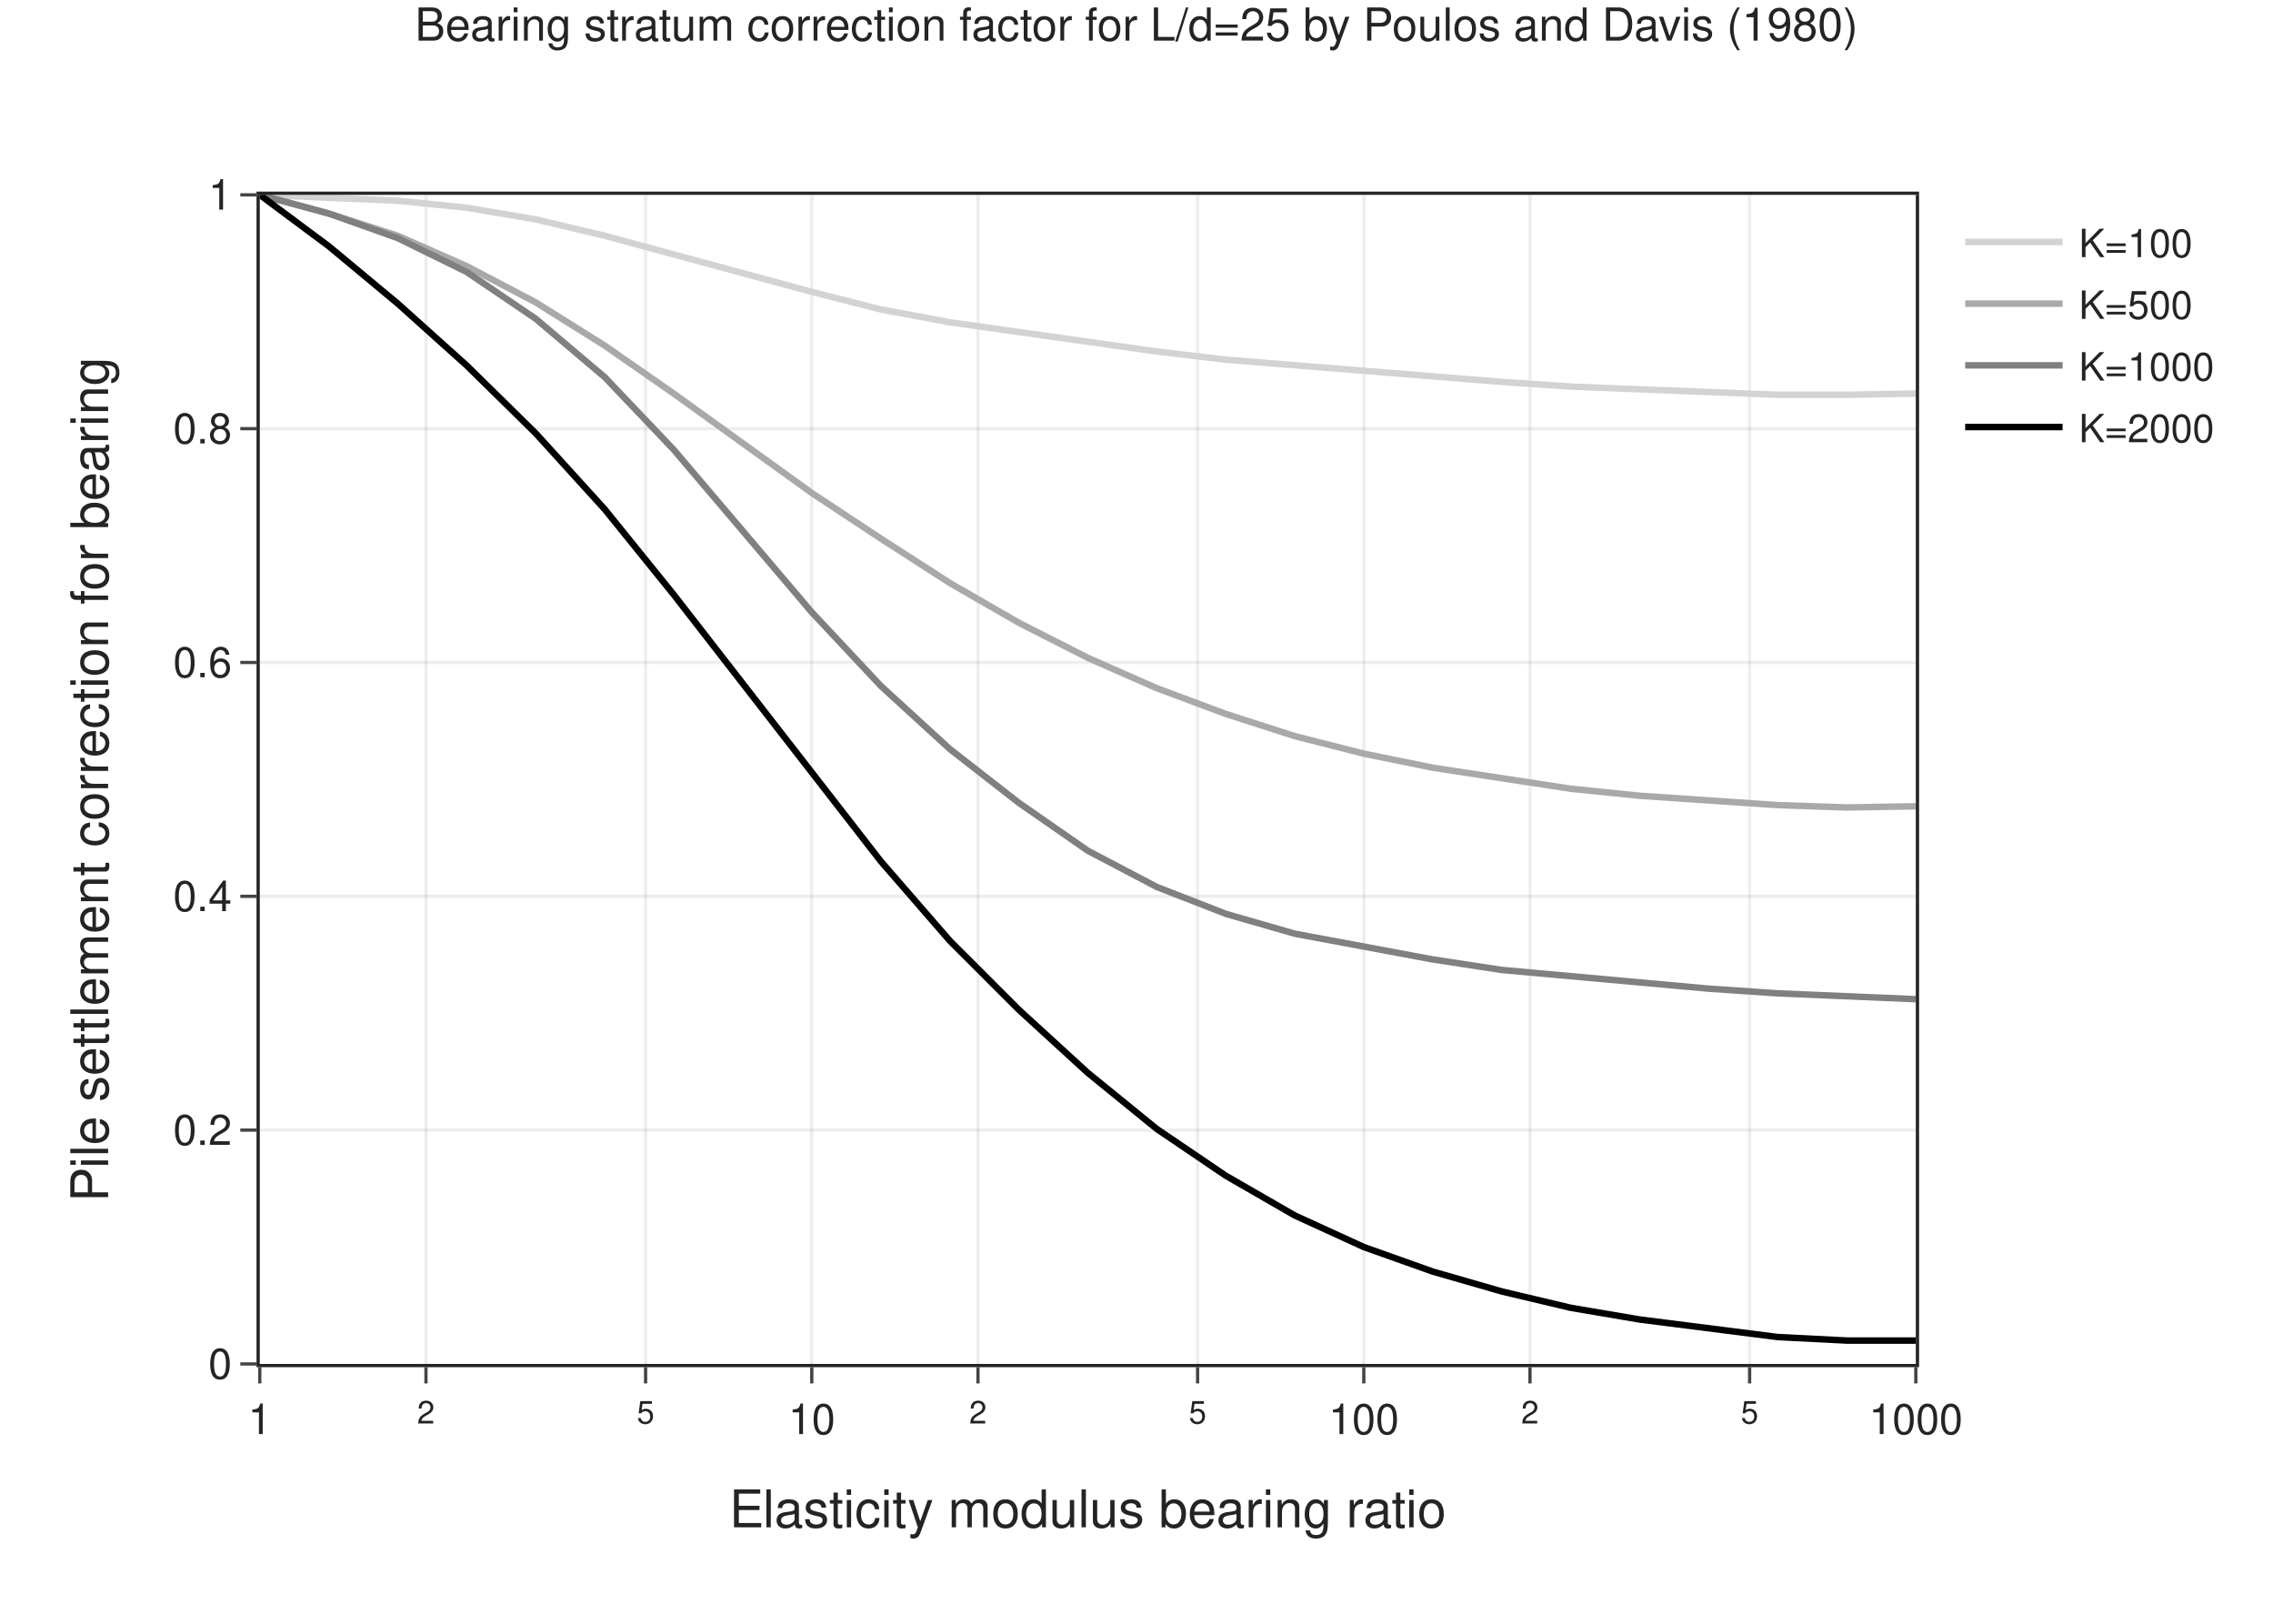
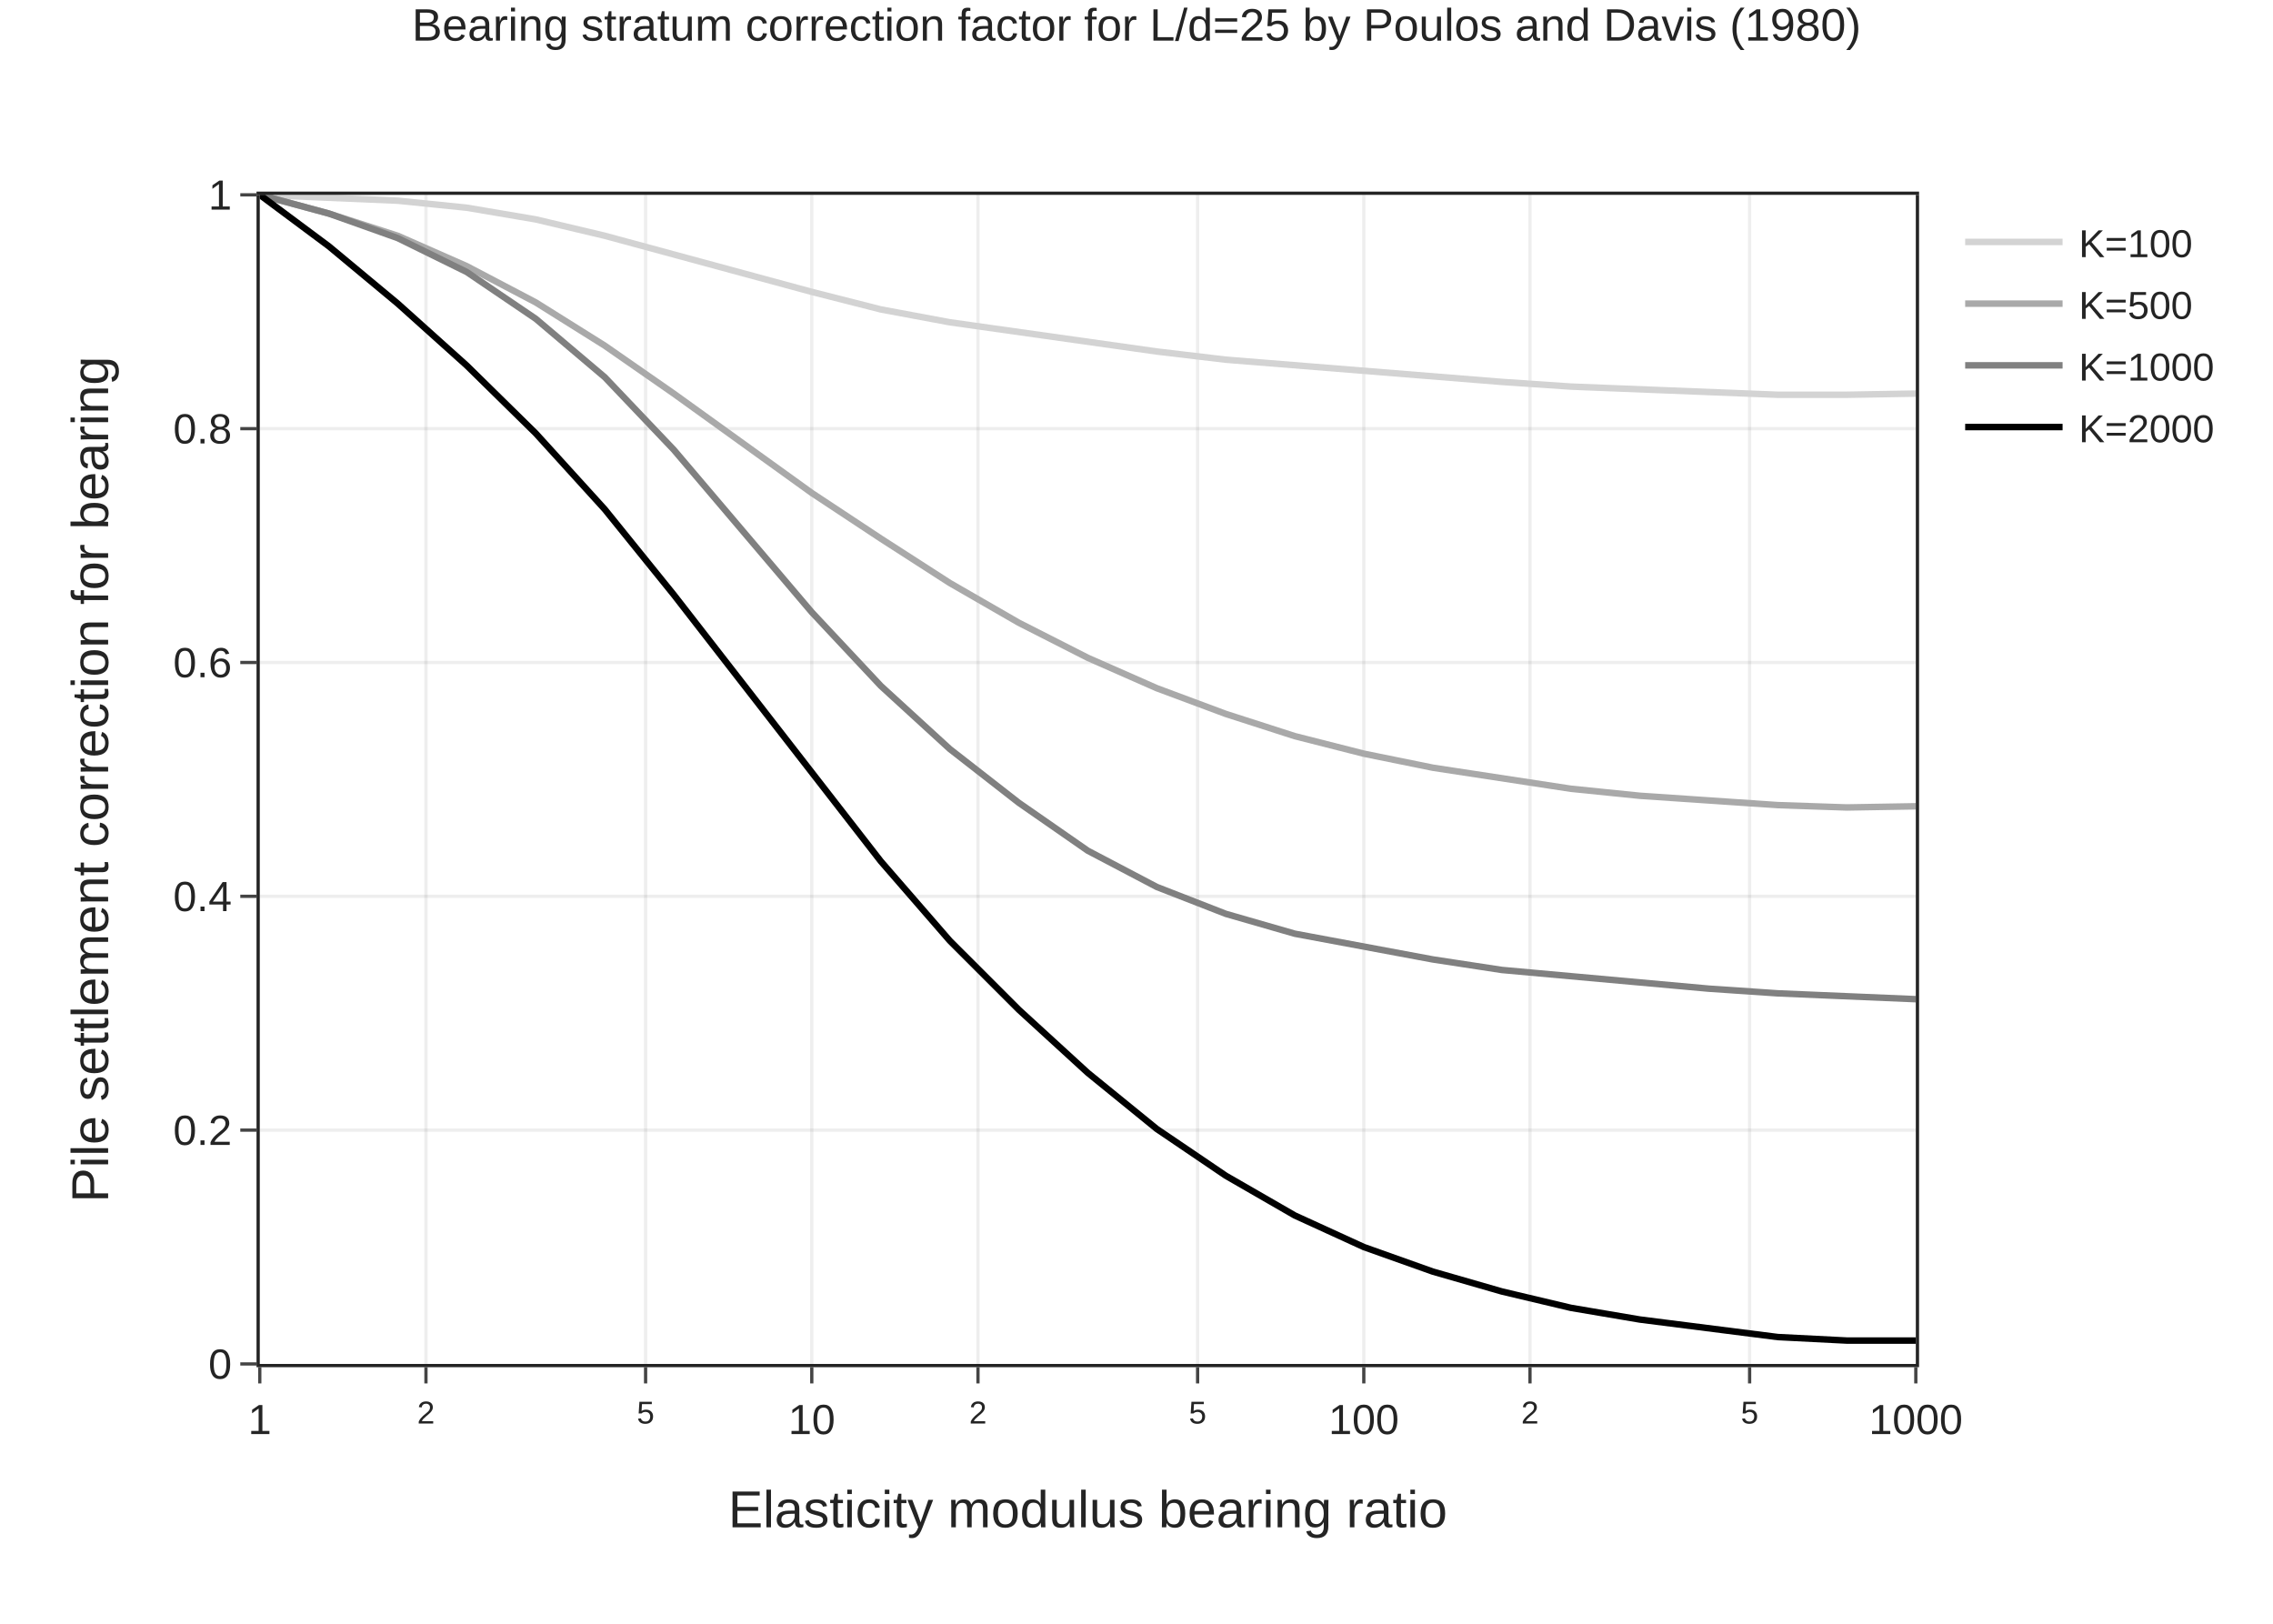
<svg xmlns="http://www.w3.org/2000/svg" class="main-svg" width="700" height="500" style="" viewBox="0 0 700 500">
  <rect x="0" y="0" width="700" height="500" style="fill: rgb(255, 255, 255); fill-opacity: 1;" />
-   <defs id="defs-65cf9d">
+   <defs id="defs-47849c">
    <g class="clips">
-       <clipPath id="clip65cf9dxyplot" class="plotclip">
+       <clipPath id="clip47849cxyplot" class="plotclip">
        <rect width="510" height="360" />
      </clipPath>
-       <clipPath class="axesclip" id="clip65cf9dx">
+       <clipPath class="axesclip" id="clip47849cx">
        <rect x="80" y="0" width="510" height="500" />
      </clipPath>
-       <clipPath class="axesclip" id="clip65cf9dy">
+       <clipPath class="axesclip" id="clip47849cy">
        <rect x="0" y="60" width="700" height="360" />
      </clipPath>
-       <clipPath class="axesclip" id="clip65cf9dxy">
+       <clipPath class="axesclip" id="clip47849cxy">
        <rect x="80" y="60" width="510" height="360" />
      </clipPath>
    </g>
    <g class="gradients" />
    <g class="patterns" />
  </defs>
  <g class="bglayer" />
  <g class="layer-below">
    <g class="imagelayer" />
    <g class="shapelayer" />
  </g>
  <g class="cartesianlayer">
    <g class="subplot xy">
      <g class="layer-subplot">
        <g class="shapelayer" />
        <g class="imagelayer" />
      </g>
      <g class="minor-gridlayer">
        <g class="x" />
        <g class="y" />
      </g>
      <g class="gridlayer">
        <g class="x">
          <path class="xgrid crisp" transform="translate(131.18,0)" d="M0,60v360" style="stroke: rgb(0, 0, 0); stroke-opacity: 0.07; stroke-width: 1px;" />
          <path class="xgrid crisp" transform="translate(198.82,0)" d="M0,60v360" style="stroke: rgb(0, 0, 0); stroke-opacity: 0.07; stroke-width: 1px;" />
          <path class="xgrid crisp" transform="translate(250,0)" d="M0,60v360" style="stroke: rgb(0, 0, 0); stroke-opacity: 0.07; stroke-width: 1px;" />
          <path class="xgrid crisp" transform="translate(301.18,0)" d="M0,60v360" style="stroke: rgb(0, 0, 0); stroke-opacity: 0.07; stroke-width: 1px;" />
          <path class="xgrid crisp" transform="translate(368.82,0)" d="M0,60v360" style="stroke: rgb(0, 0, 0); stroke-opacity: 0.07; stroke-width: 1px;" />
          <path class="xgrid crisp" transform="translate(420,0)" d="M0,60v360" style="stroke: rgb(0, 0, 0); stroke-opacity: 0.07; stroke-width: 1px;" />
          <path class="xgrid crisp" transform="translate(471.18,0)" d="M0,60v360" style="stroke: rgb(0, 0, 0); stroke-opacity: 0.07; stroke-width: 1px;" />
          <path class="xgrid crisp" transform="translate(538.82,0)" d="M0,60v360" style="stroke: rgb(0, 0, 0); stroke-opacity: 0.07; stroke-width: 1px;" />
        </g>
        <g class="y">
          <path class="ygrid crisp" transform="translate(0,348)" d="M80,0h510" style="stroke: rgb(0, 0, 0); stroke-opacity: 0.07; stroke-width: 1px;" />
          <path class="ygrid crisp" transform="translate(0,276)" d="M80,0h510" style="stroke: rgb(0, 0, 0); stroke-opacity: 0.07; stroke-width: 1px;" />
          <path class="ygrid crisp" transform="translate(0,204)" d="M80,0h510" style="stroke: rgb(0, 0, 0); stroke-opacity: 0.07; stroke-width: 1px;" />
          <path class="ygrid crisp" transform="translate(0,132)" d="M80,0h510" style="stroke: rgb(0, 0, 0); stroke-opacity: 0.07; stroke-width: 1px;" />
        </g>
      </g>
      <g class="zerolinelayer" />
      <g class="layer-between">
        <g class="shapelayer" />
        <g class="imagelayer" />
      </g>
      <path class="xlines-below" />
      <path class="ylines-below" />
      <g class="overlines-below" />
      <g class="xaxislayer-below" />
      <g class="yaxislayer-below" />
      <g class="overaxes-below" />
      <g class="overplot">
-         <g class="xy" transform="translate(80,60)" clip-path="url(#clip65cf9dxyplot)">
+         <g class="xy" transform="translate(80,60)" clip-path="url(#clip47849cxyplot)">
          <g class="scatterlayer mlayer">
-             <g class="trace scatter tracec418a0" style="stroke-miterlimit: 2; opacity: 1;">
+             <g class="trace scatter trace1b2ffe" style="stroke-miterlimit: 2; opacity: 1;">
              <g class="fills" />
              <g class="errorbars" />
              <g class="lines">
                <path class="js-line" d="M0,0L42.49,1.8L63.74,3.96L84.99,7.56L106.25,12.6L148.75,24.12L170,29.88L191.25,35.28L212.5,39.24L276.25,48.24L297.5,50.76L382.5,57.6L403.75,59.04L467.5,61.56L488.75,61.56L510,61.2" style="vector-effect: none; fill: none; stroke: rgb(211, 211, 211); stroke-opacity: 1; stroke-width: 2px; opacity: 1;" />
              </g>
              <g class="points" />
              <g class="text" />
            </g>
-             <g class="trace scatter trace1dc5d1" style="stroke-miterlimit: 2; opacity: 1;">
+             <g class="trace scatter tracec004b8" style="stroke-miterlimit: 2; opacity: 1;">
              <g class="fills" />
              <g class="errorbars" />
              <g class="lines">
                <path class="js-line" d="M0,0L21.28,5.76L42.49,12.6L63.74,21.96L84.99,33.12L106.25,46.44L127.49,61.2L170,91.8L191.25,105.84L212.5,119.52L233.75,131.76L255,142.56L276.25,151.92L297.5,159.84L318.75,166.68L340,172.08L361.25,176.4L403.75,182.88L425,185.04L467.5,187.92L488.75,188.64L510,188.28" style="vector-effect: none; fill: none; stroke: rgb(169, 169, 169); stroke-opacity: 1; stroke-width: 2px; opacity: 1;" />
              </g>
              <g class="points" />
              <g class="text" />
            </g>
-             <g class="trace scatter trace2ade9f" style="stroke-miterlimit: 2; opacity: 1;">
+             <g class="trace scatter trace7d2ada" style="stroke-miterlimit: 2; opacity: 1;">
              <g class="fills" />
              <g class="errorbars" />
              <g class="lines">
                <path class="js-line" d="M0,0L21.28,5.76L42.49,13.32L63.74,23.76L84.99,38.16L106.25,56.16L127.49,78.48L170,128.52L191.25,151.2L212.5,170.64L233.75,187.2L255,201.96L276.25,213.12L297.5,221.4L318.75,227.52L361.25,235.44L382.5,238.68L446.25,244.44L467.5,245.88L510,247.68" style="vector-effect: none; fill: none; stroke: rgb(128, 128, 128); stroke-opacity: 1; stroke-width: 2px; opacity: 1;" />
              </g>
              <g class="points" />
              <g class="text" />
            </g>
-             <g class="trace scatter trace4dfed9" style="stroke-miterlimit: 2; opacity: 1;">
+             <g class="trace scatter tracedb7f7c" style="stroke-miterlimit: 2; opacity: 1;">
              <g class="fills" />
              <g class="errorbars" />
              <g class="lines">
                <path class="js-line" d="M0,0L21.28,15.84L42.49,33.48L63.74,52.56L84.99,73.44L106.25,96.84L127.49,123.12L191.25,205.2L212.5,229.68L233.75,250.92L255,270.36L276.25,287.64L297.5,302.04L318.75,314.28L340,324L361.25,331.56L382.5,337.68L403.75,342.72L425,346.32L467.5,351.72L488.75,352.8L510,352.8" style="vector-effect: none; fill: none; stroke: rgb(0, 0, 0); stroke-opacity: 1; stroke-width: 2px; opacity: 1;" />
              </g>
              <g class="points" />
              <g class="text" />
            </g>
-             <g class="trace scatter traced1cc52" style="stroke-miterlimit: 2; opacity: 1;">
+             <g class="trace scatter trace81c59d" style="stroke-miterlimit: 2; opacity: 1;">
              <g class="fills" />
              <g class="errorbars" />
              <g class="lines" />
              <g class="points" />
              <g class="text" />
            </g>
          </g>
        </g>
      </g>
      <g class="zerolinelayer-above" />
      <path class="xlines-above crisp" d="M79,420.5H591M79,59.5H591" style="fill: none; stroke-width: 1px; stroke: rgb(36, 36, 36); stroke-opacity: 1;" />
      <path class="ylines-above crisp" d="M79.5,60V420M590.5,60V420" style="fill: none; stroke-width: 1px; stroke: rgb(36, 36, 36); stroke-opacity: 1;" />
      <g class="overlines-above" />
      <g class="xaxislayer-above">
        <path class="xtick ticks crisp" d="M0,421v5" transform="translate(80,0)" style="stroke: rgb(68, 68, 68); stroke-opacity: 1; stroke-width: 1px;" />
        <path class="xtick ticks crisp" d="M0,421v5" transform="translate(131.18,0)" style="stroke: rgb(68, 68, 68); stroke-opacity: 1; stroke-width: 1px;" />
        <path class="xtick ticks crisp" d="M0,421v5" transform="translate(198.82,0)" style="stroke: rgb(68, 68, 68); stroke-opacity: 1; stroke-width: 1px;" />
        <path class="xtick ticks crisp" d="M0,421v5" transform="translate(250,0)" style="stroke: rgb(68, 68, 68); stroke-opacity: 1; stroke-width: 1px;" />
        <path class="xtick ticks crisp" d="M0,421v5" transform="translate(301.18,0)" style="stroke: rgb(68, 68, 68); stroke-opacity: 1; stroke-width: 1px;" />
        <path class="xtick ticks crisp" d="M0,421v5" transform="translate(368.82,0)" style="stroke: rgb(68, 68, 68); stroke-opacity: 1; stroke-width: 1px;" />
        <path class="xtick ticks crisp" d="M0,421v5" transform="translate(420,0)" style="stroke: rgb(68, 68, 68); stroke-opacity: 1; stroke-width: 1px;" />
        <path class="xtick ticks crisp" d="M0,421v5" transform="translate(471.18,0)" style="stroke: rgb(68, 68, 68); stroke-opacity: 1; stroke-width: 1px;" />
        <path class="xtick ticks crisp" d="M0,421v5" transform="translate(538.82,0)" style="stroke: rgb(68, 68, 68); stroke-opacity: 1; stroke-width: 1px;" />
        <path class="xtick ticks crisp" d="M0,421v5" transform="translate(590,0)" style="stroke: rgb(68, 68, 68); stroke-opacity: 1; stroke-width: 1px;" />
        <g class="xtick">
-           <text text-anchor="middle" x="0" y="441.6" transform="translate(80,0)" style="font-family: Helvetica; font-size: 13px; fill: rgb(36, 36, 36); fill-opacity: 1; white-space: pre;">1</text>
-         </g>
-         <g class="xtick">
-           <text text-anchor="middle" x="0" y="438.35" style="font-family: Helvetica; font-size: 9.75px; fill: rgb(36, 36, 36); fill-opacity: 1; white-space: pre;" transform="translate(131.18,0)">2</text>
-         </g>
-         <g class="xtick">
-           <text text-anchor="middle" x="0" y="438.35" style="font-family: Helvetica; font-size: 9.75px; fill: rgb(36, 36, 36); fill-opacity: 1; white-space: pre;" transform="translate(198.82,0)">5</text>
-         </g>
-         <g class="xtick">
-           <text text-anchor="middle" x="0" y="441.6" style="font-family: Helvetica; font-size: 13px; fill: rgb(36, 36, 36); fill-opacity: 1; white-space: pre;" transform="translate(250,0)">10</text>
-         </g>
-         <g class="xtick">
-           <text text-anchor="middle" x="0" y="438.35" style="font-family: Helvetica; font-size: 9.75px; fill: rgb(36, 36, 36); fill-opacity: 1; white-space: pre;" transform="translate(301.18,0)">2</text>
-         </g>
-         <g class="xtick">
-           <text text-anchor="middle" x="0" y="438.35" style="font-family: Helvetica; font-size: 9.75px; fill: rgb(36, 36, 36); fill-opacity: 1; white-space: pre;" transform="translate(368.82,0)">5</text>
-         </g>
-         <g class="xtick">
-           <text text-anchor="middle" x="0" y="441.6" style="font-family: Helvetica; font-size: 13px; fill: rgb(36, 36, 36); fill-opacity: 1; white-space: pre;" transform="translate(420,0)">100</text>
-         </g>
-         <g class="xtick">
-           <text text-anchor="middle" x="0" y="438.35" style="font-family: Helvetica; font-size: 9.75px; fill: rgb(36, 36, 36); fill-opacity: 1; white-space: pre;" transform="translate(471.18,0)">2</text>
-         </g>
-         <g class="xtick">
-           <text text-anchor="middle" x="0" y="438.35" style="font-family: Helvetica; font-size: 9.75px; fill: rgb(36, 36, 36); fill-opacity: 1; white-space: pre;" transform="translate(538.82,0)">5</text>
-         </g>
-         <g class="xtick">
-           <text text-anchor="middle" x="0" y="441.6" style="font-family: Helvetica; font-size: 13px; fill: rgb(36, 36, 36); fill-opacity: 1; white-space: pre;" transform="translate(590,0)">1000</text>
+           <text text-anchor="middle" x="0" y="441.6" transform="translate(80,0)" style="font-family: Arial; font-size: 13px; fill: rgb(36, 36, 36); fill-opacity: 1; white-space: pre;">1</text>
+         </g>
+         <g class="xtick">
+           <text text-anchor="middle" x="0" y="438.35" style="font-family: Arial; font-size: 9.75px; fill: rgb(36, 36, 36); fill-opacity: 1; white-space: pre;" transform="translate(131.18,0)">2</text>
+         </g>
+         <g class="xtick">
+           <text text-anchor="middle" x="0" y="438.35" style="font-family: Arial; font-size: 9.75px; fill: rgb(36, 36, 36); fill-opacity: 1; white-space: pre;" transform="translate(198.82,0)">5</text>
+         </g>
+         <g class="xtick">
+           <text text-anchor="middle" x="0" y="441.6" style="font-family: Arial; font-size: 13px; fill: rgb(36, 36, 36); fill-opacity: 1; white-space: pre;" transform="translate(250,0)">10</text>
+         </g>
+         <g class="xtick">
+           <text text-anchor="middle" x="0" y="438.35" style="font-family: Arial; font-size: 9.75px; fill: rgb(36, 36, 36); fill-opacity: 1; white-space: pre;" transform="translate(301.18,0)">2</text>
+         </g>
+         <g class="xtick">
+           <text text-anchor="middle" x="0" y="438.35" style="font-family: Arial; font-size: 9.75px; fill: rgb(36, 36, 36); fill-opacity: 1; white-space: pre;" transform="translate(368.82,0)">5</text>
+         </g>
+         <g class="xtick">
+           <text text-anchor="middle" x="0" y="441.6" style="font-family: Arial; font-size: 13px; fill: rgb(36, 36, 36); fill-opacity: 1; white-space: pre;" transform="translate(420,0)">100</text>
+         </g>
+         <g class="xtick">
+           <text text-anchor="middle" x="0" y="438.35" style="font-family: Arial; font-size: 9.75px; fill: rgb(36, 36, 36); fill-opacity: 1; white-space: pre;" transform="translate(471.18,0)">2</text>
+         </g>
+         <g class="xtick">
+           <text text-anchor="middle" x="0" y="438.35" style="font-family: Arial; font-size: 9.75px; fill: rgb(36, 36, 36); fill-opacity: 1; white-space: pre;" transform="translate(538.82,0)">5</text>
+         </g>
+         <g class="xtick">
+           <text text-anchor="middle" x="0" y="441.6" style="font-family: Arial; font-size: 13px; fill: rgb(36, 36, 36); fill-opacity: 1; white-space: pre;" transform="translate(590,0)">1000</text>
        </g>
      </g>
      <g class="yaxislayer-above">
        <path class="ytick ticks crisp" d="M79,0h-5" transform="translate(0,420)" style="stroke: rgb(68, 68, 68); stroke-opacity: 1; stroke-width: 1px;" />
        <path class="ytick ticks crisp" d="M79,0h-5" transform="translate(0,348)" style="stroke: rgb(68, 68, 68); stroke-opacity: 1; stroke-width: 1px;" />
        <path class="ytick ticks crisp" d="M79,0h-5" transform="translate(0,276)" style="stroke: rgb(68, 68, 68); stroke-opacity: 1; stroke-width: 1px;" />
        <path class="ytick ticks crisp" d="M79,0h-5" transform="translate(0,204)" style="stroke: rgb(68, 68, 68); stroke-opacity: 1; stroke-width: 1px;" />
        <path class="ytick ticks crisp" d="M79,0h-5" transform="translate(0,132)" style="stroke: rgb(68, 68, 68); stroke-opacity: 1; stroke-width: 1px;" />
        <path class="ytick ticks crisp" d="M79,0h-5" transform="translate(0,60)" style="stroke: rgb(68, 68, 68); stroke-opacity: 1; stroke-width: 1px;" />
        <g class="ytick">
-           <text text-anchor="end" x="71.4" y="4.55" transform="translate(0,420)" style="font-family: Helvetica; font-size: 13px; fill: rgb(36, 36, 36); fill-opacity: 1; white-space: pre;">0</text>
-         </g>
-         <g class="ytick">
-           <text text-anchor="end" x="71.4" y="4.55" style="font-family: Helvetica; font-size: 13px; fill: rgb(36, 36, 36); fill-opacity: 1; white-space: pre;" transform="translate(0,348)">0.2</text>
-         </g>
-         <g class="ytick">
-           <text text-anchor="end" x="71.4" y="4.55" style="font-family: Helvetica; font-size: 13px; fill: rgb(36, 36, 36); fill-opacity: 1; white-space: pre;" transform="translate(0,276)">0.4</text>
-         </g>
-         <g class="ytick">
-           <text text-anchor="end" x="71.4" y="4.55" style="font-family: Helvetica; font-size: 13px; fill: rgb(36, 36, 36); fill-opacity: 1; white-space: pre;" transform="translate(0,204)">0.6</text>
-         </g>
-         <g class="ytick">
-           <text text-anchor="end" x="71.4" y="4.55" style="font-family: Helvetica; font-size: 13px; fill: rgb(36, 36, 36); fill-opacity: 1; white-space: pre;" transform="translate(0,132)">0.8</text>
-         </g>
-         <g class="ytick">
-           <text text-anchor="end" x="71.4" y="4.55" style="font-family: Helvetica; font-size: 13px; fill: rgb(36, 36, 36); fill-opacity: 1; white-space: pre;" transform="translate(0,60)">1</text>
+           <text text-anchor="end" x="71.4" y="4.55" transform="translate(0,420)" style="font-family: Arial; font-size: 13px; fill: rgb(36, 36, 36); fill-opacity: 1; white-space: pre;">0</text>
+         </g>
+         <g class="ytick">
+           <text text-anchor="end" x="71.4" y="4.55" style="font-family: Arial; font-size: 13px; fill: rgb(36, 36, 36); fill-opacity: 1; white-space: pre;" transform="translate(0,348)">0.2</text>
+         </g>
+         <g class="ytick">
+           <text text-anchor="end" x="71.4" y="4.55" style="font-family: Arial; font-size: 13px; fill: rgb(36, 36, 36); fill-opacity: 1; white-space: pre;" transform="translate(0,276)">0.4</text>
+         </g>
+         <g class="ytick">
+           <text text-anchor="end" x="71.4" y="4.55" style="font-family: Arial; font-size: 13px; fill: rgb(36, 36, 36); fill-opacity: 1; white-space: pre;" transform="translate(0,204)">0.6</text>
+         </g>
+         <g class="ytick">
+           <text text-anchor="end" x="71.4" y="4.55" style="font-family: Arial; font-size: 13px; fill: rgb(36, 36, 36); fill-opacity: 1; white-space: pre;" transform="translate(0,132)">0.8</text>
+         </g>
+         <g class="ytick">
+           <text text-anchor="end" x="71.4" y="4.55" style="font-family: Arial; font-size: 13px; fill: rgb(36, 36, 36); fill-opacity: 1; white-space: pre;" transform="translate(0,60)">1</text>
        </g>
      </g>
      <g class="overaxes-above" />
    </g>
  </g>
  <g class="polarlayer" />
  <g class="smithlayer" />
  <g class="ternarylayer" />
  <g class="geolayer" />
  <g class="funnelarealayer" />
  <g class="pielayer" />
  <g class="iciclelayer" />
  <g class="treemaplayer" />
  <g class="sunburstlayer" />
  <g class="glimages" />
-   <defs id="topdefs-65cf9d">
+   <defs id="topdefs-47849c">
    <g class="clips" />
-     <clipPath id="legend65cf9d">
+     <clipPath id="legend47849c">
      <rect width="88" height="86" x="0" y="0" />
    </clipPath>
  </defs>
  <g class="layer-above">
    <g class="imagelayer" />
    <g class="shapelayer" />
  </g>
  <g class="infolayer">
    <g class="legend" pointer-events="all" transform="translate(600.2,60)">
      <rect class="bg" shape-rendering="crispEdges" style="stroke: rgb(68, 68, 68); stroke-opacity: 1; fill: rgb(255, 255, 255); fill-opacity: 1; stroke-width: 0px;" width="88" height="86" x="0" y="0" />
-       <g class="scrollbox" transform="" clip-path="url(#legend65cf9d)">
+       <g class="scrollbox" transform="" clip-path="url(#legend47849c)">
        <g class="groups" transform="">
          <g class="traces" transform="translate(0,14.5)" style="opacity: 1;">
-             <text class="legendtext" text-anchor="start" x="40" y="4.68" style="font-family: Helvetica; font-size: 12px; fill: rgb(36, 36, 36); fill-opacity: 1; white-space: pre;">K=100</text>
+             <text class="legendtext" text-anchor="start" x="40" y="4.68" style="font-family: Arial; font-size: 12px; fill: rgb(36, 36, 36); fill-opacity: 1; white-space: pre;">K=100</text>
            <g class="layers" style="opacity: 1;">
              <g class="legendfill" />
              <g class="legendlines">
                <path class="js-line" d="M5,0h30" style="fill: none; stroke: rgb(211, 211, 211); stroke-opacity: 1; stroke-width: 2px;" />
              </g>
              <g class="legendsymbols">
                <g class="legendpoints" />
              </g>
            </g>
            <rect class="legendtoggle" x="0" y="-9.5" width="83" height="19" style="fill: rgb(0, 0, 0); fill-opacity: 0;" />
          </g>
        </g>
        <g class="groups" transform="">
          <g class="traces" transform="translate(0,33.5)" style="opacity: 1;">
-             <text class="legendtext" text-anchor="start" x="40" y="4.68" style="font-family: Helvetica; font-size: 12px; fill: rgb(36, 36, 36); fill-opacity: 1; white-space: pre;">K=500</text>
+             <text class="legendtext" text-anchor="start" x="40" y="4.68" style="font-family: Arial; font-size: 12px; fill: rgb(36, 36, 36); fill-opacity: 1; white-space: pre;">K=500</text>
            <g class="layers" style="opacity: 1;">
              <g class="legendfill" />
              <g class="legendlines">
                <path class="js-line" d="M5,0h30" style="fill: none; stroke: rgb(169, 169, 169); stroke-opacity: 1; stroke-width: 2px;" />
              </g>
              <g class="legendsymbols">
                <g class="legendpoints" />
              </g>
            </g>
            <rect class="legendtoggle" x="0" y="-9.5" width="83" height="19" style="fill: rgb(0, 0, 0); fill-opacity: 0;" />
          </g>
        </g>
        <g class="groups" transform="">
          <g class="traces" transform="translate(0,52.5)" style="opacity: 1;">
-             <text class="legendtext" text-anchor="start" x="40" y="4.68" style="font-family: Helvetica; font-size: 12px; fill: rgb(36, 36, 36); fill-opacity: 1; white-space: pre;">K=1000</text>
+             <text class="legendtext" text-anchor="start" x="40" y="4.68" style="font-family: Arial; font-size: 12px; fill: rgb(36, 36, 36); fill-opacity: 1; white-space: pre;">K=1000</text>
            <g class="layers" style="opacity: 1;">
              <g class="legendfill" />
              <g class="legendlines">
                <path class="js-line" d="M5,0h30" style="fill: none; stroke: rgb(128, 128, 128); stroke-opacity: 1; stroke-width: 2px;" />
              </g>
              <g class="legendsymbols">
                <g class="legendpoints" />
              </g>
            </g>
            <rect class="legendtoggle" x="0" y="-9.5" width="83" height="19" style="fill: rgb(0, 0, 0); fill-opacity: 0;" />
          </g>
        </g>
        <g class="groups" transform="">
          <g class="traces" transform="translate(0,71.5)" style="opacity: 1;">
-             <text class="legendtext" text-anchor="start" x="40" y="4.68" style="font-family: Helvetica; font-size: 12px; fill: rgb(36, 36, 36); fill-opacity: 1; white-space: pre;">K=2000</text>
+             <text class="legendtext" text-anchor="start" x="40" y="4.68" style="font-family: Arial; font-size: 12px; fill: rgb(36, 36, 36); fill-opacity: 1; white-space: pre;">K=2000</text>
            <g class="layers" style="opacity: 1;">
              <g class="legendfill" />
              <g class="legendlines">
                <path class="js-line" d="M5,0h30" style="fill: none; stroke: rgb(0, 0, 0); stroke-opacity: 1; stroke-width: 2px;" />
              </g>
              <g class="legendsymbols">
                <g class="legendpoints" />
              </g>
            </g>
            <rect class="legendtoggle" x="0" y="-9.5" width="83" height="19" style="fill: rgb(0, 0, 0); fill-opacity: 0;" />
          </g>
        </g>
      </g>
      <rect class="scrollbar" rx="20" ry="3" width="0" height="0" style="fill: rgb(128, 139, 164); fill-opacity: 1;" x="0" y="0" />
    </g>
    <g class="g-gtitle">
-       <text class="gtitle" x="350" y="12.5" text-anchor="middle" dy="0em" style="opacity: 1; font-family: Helvetica; font-size: 14px; fill: rgb(36, 36, 36); fill-opacity: 1; white-space: pre;">Bearing stratum correction factor for L/d=25 by Poulos and Davis (1980)</text>
+       <text class="gtitle" x="350" y="12.5" text-anchor="middle" dy="0em" style="opacity: 1; font-family: Arial; font-size: 14px; fill: rgb(36, 36, 36); fill-opacity: 1; white-space: pre;">Bearing stratum correction factor for L/d=25 by Poulos and Davis (1980)</text>
    </g>
    <g class="g-xtitle">
-       <text class="xtitle" x="335" y="470.3" text-anchor="middle" style="opacity: 1; font-family: Helvetica; font-size: 16px; fill: rgb(36, 36, 36); fill-opacity: 1; white-space: pre;">Elasticity modulus bearing ratio</text>
+       <text class="xtitle" x="335" y="470.3" text-anchor="middle" style="opacity: 1; font-family: Arial; font-size: 16px; fill: rgb(36, 36, 36); fill-opacity: 1; white-space: pre;">Elasticity modulus bearing ratio</text>
    </g>
    <g class="g-ytitle">
-       <text class="ytitle" transform="rotate(-90,33.30039,240)" x="33.3" y="240" text-anchor="middle" style="opacity: 1; font-family: Helvetica; font-size: 16px; fill: rgb(36, 36, 36); fill-opacity: 1; white-space: pre;">Pile settlement correction for bearing</text>
+       <text class="ytitle" transform="rotate(-90,33.30039,240)" x="33.3" y="240" text-anchor="middle" style="opacity: 1; font-family: Arial; font-size: 16px; fill: rgb(36, 36, 36); fill-opacity: 1; white-space: pre;">Pile settlement correction for bearing</text>
    </g>
  </g>
</svg>
